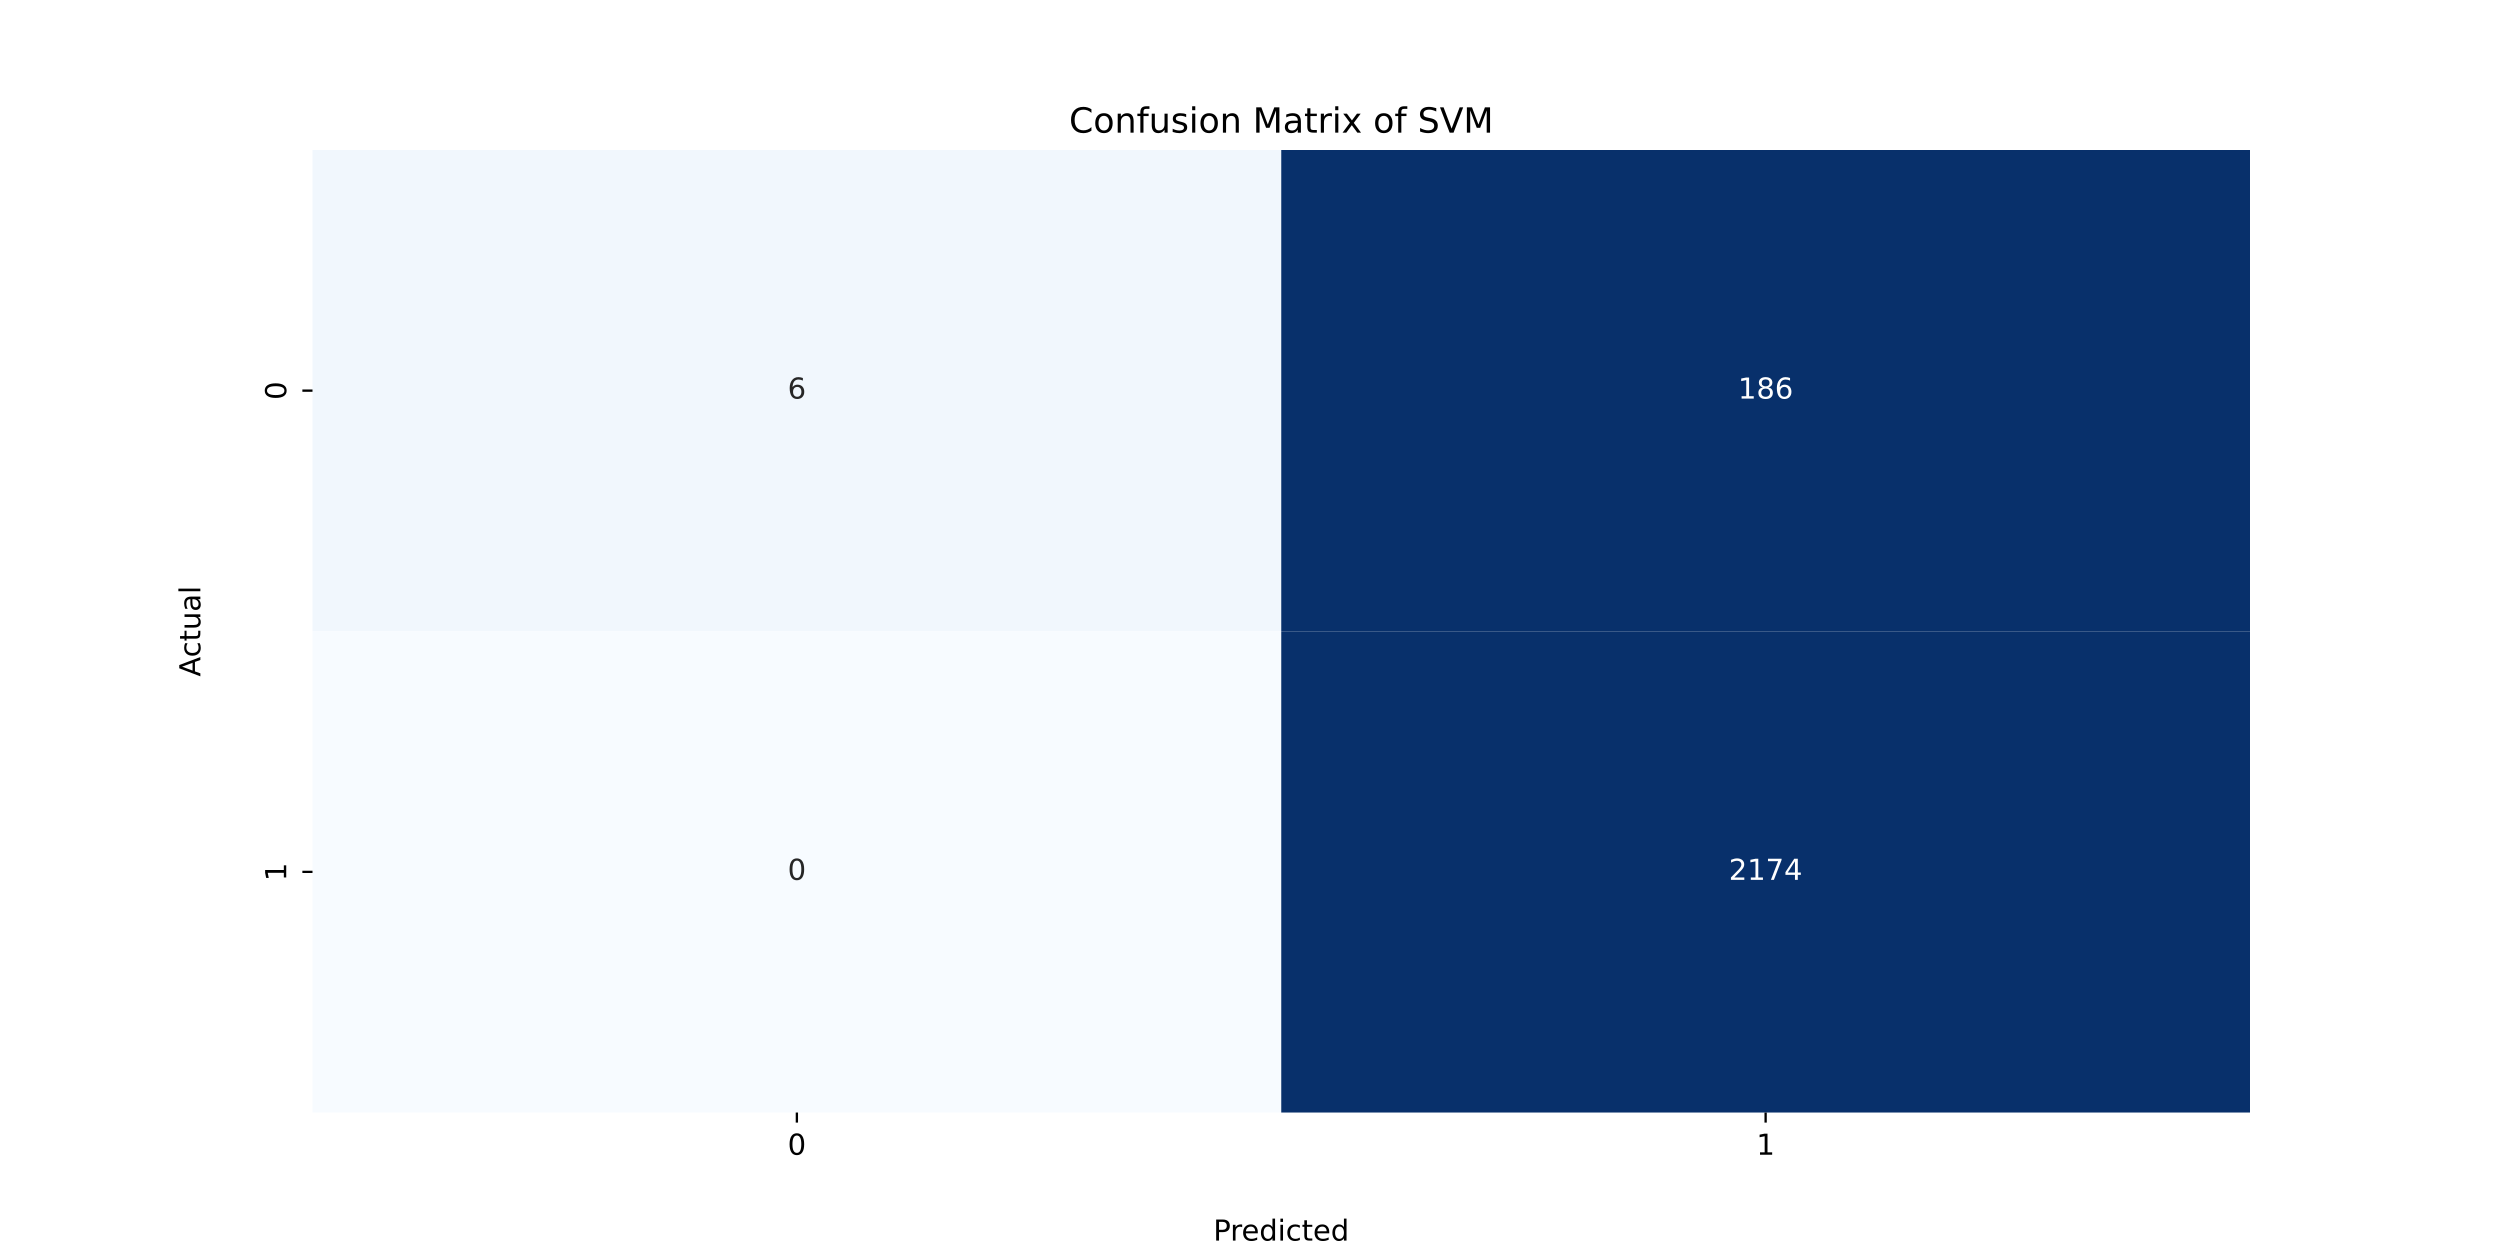
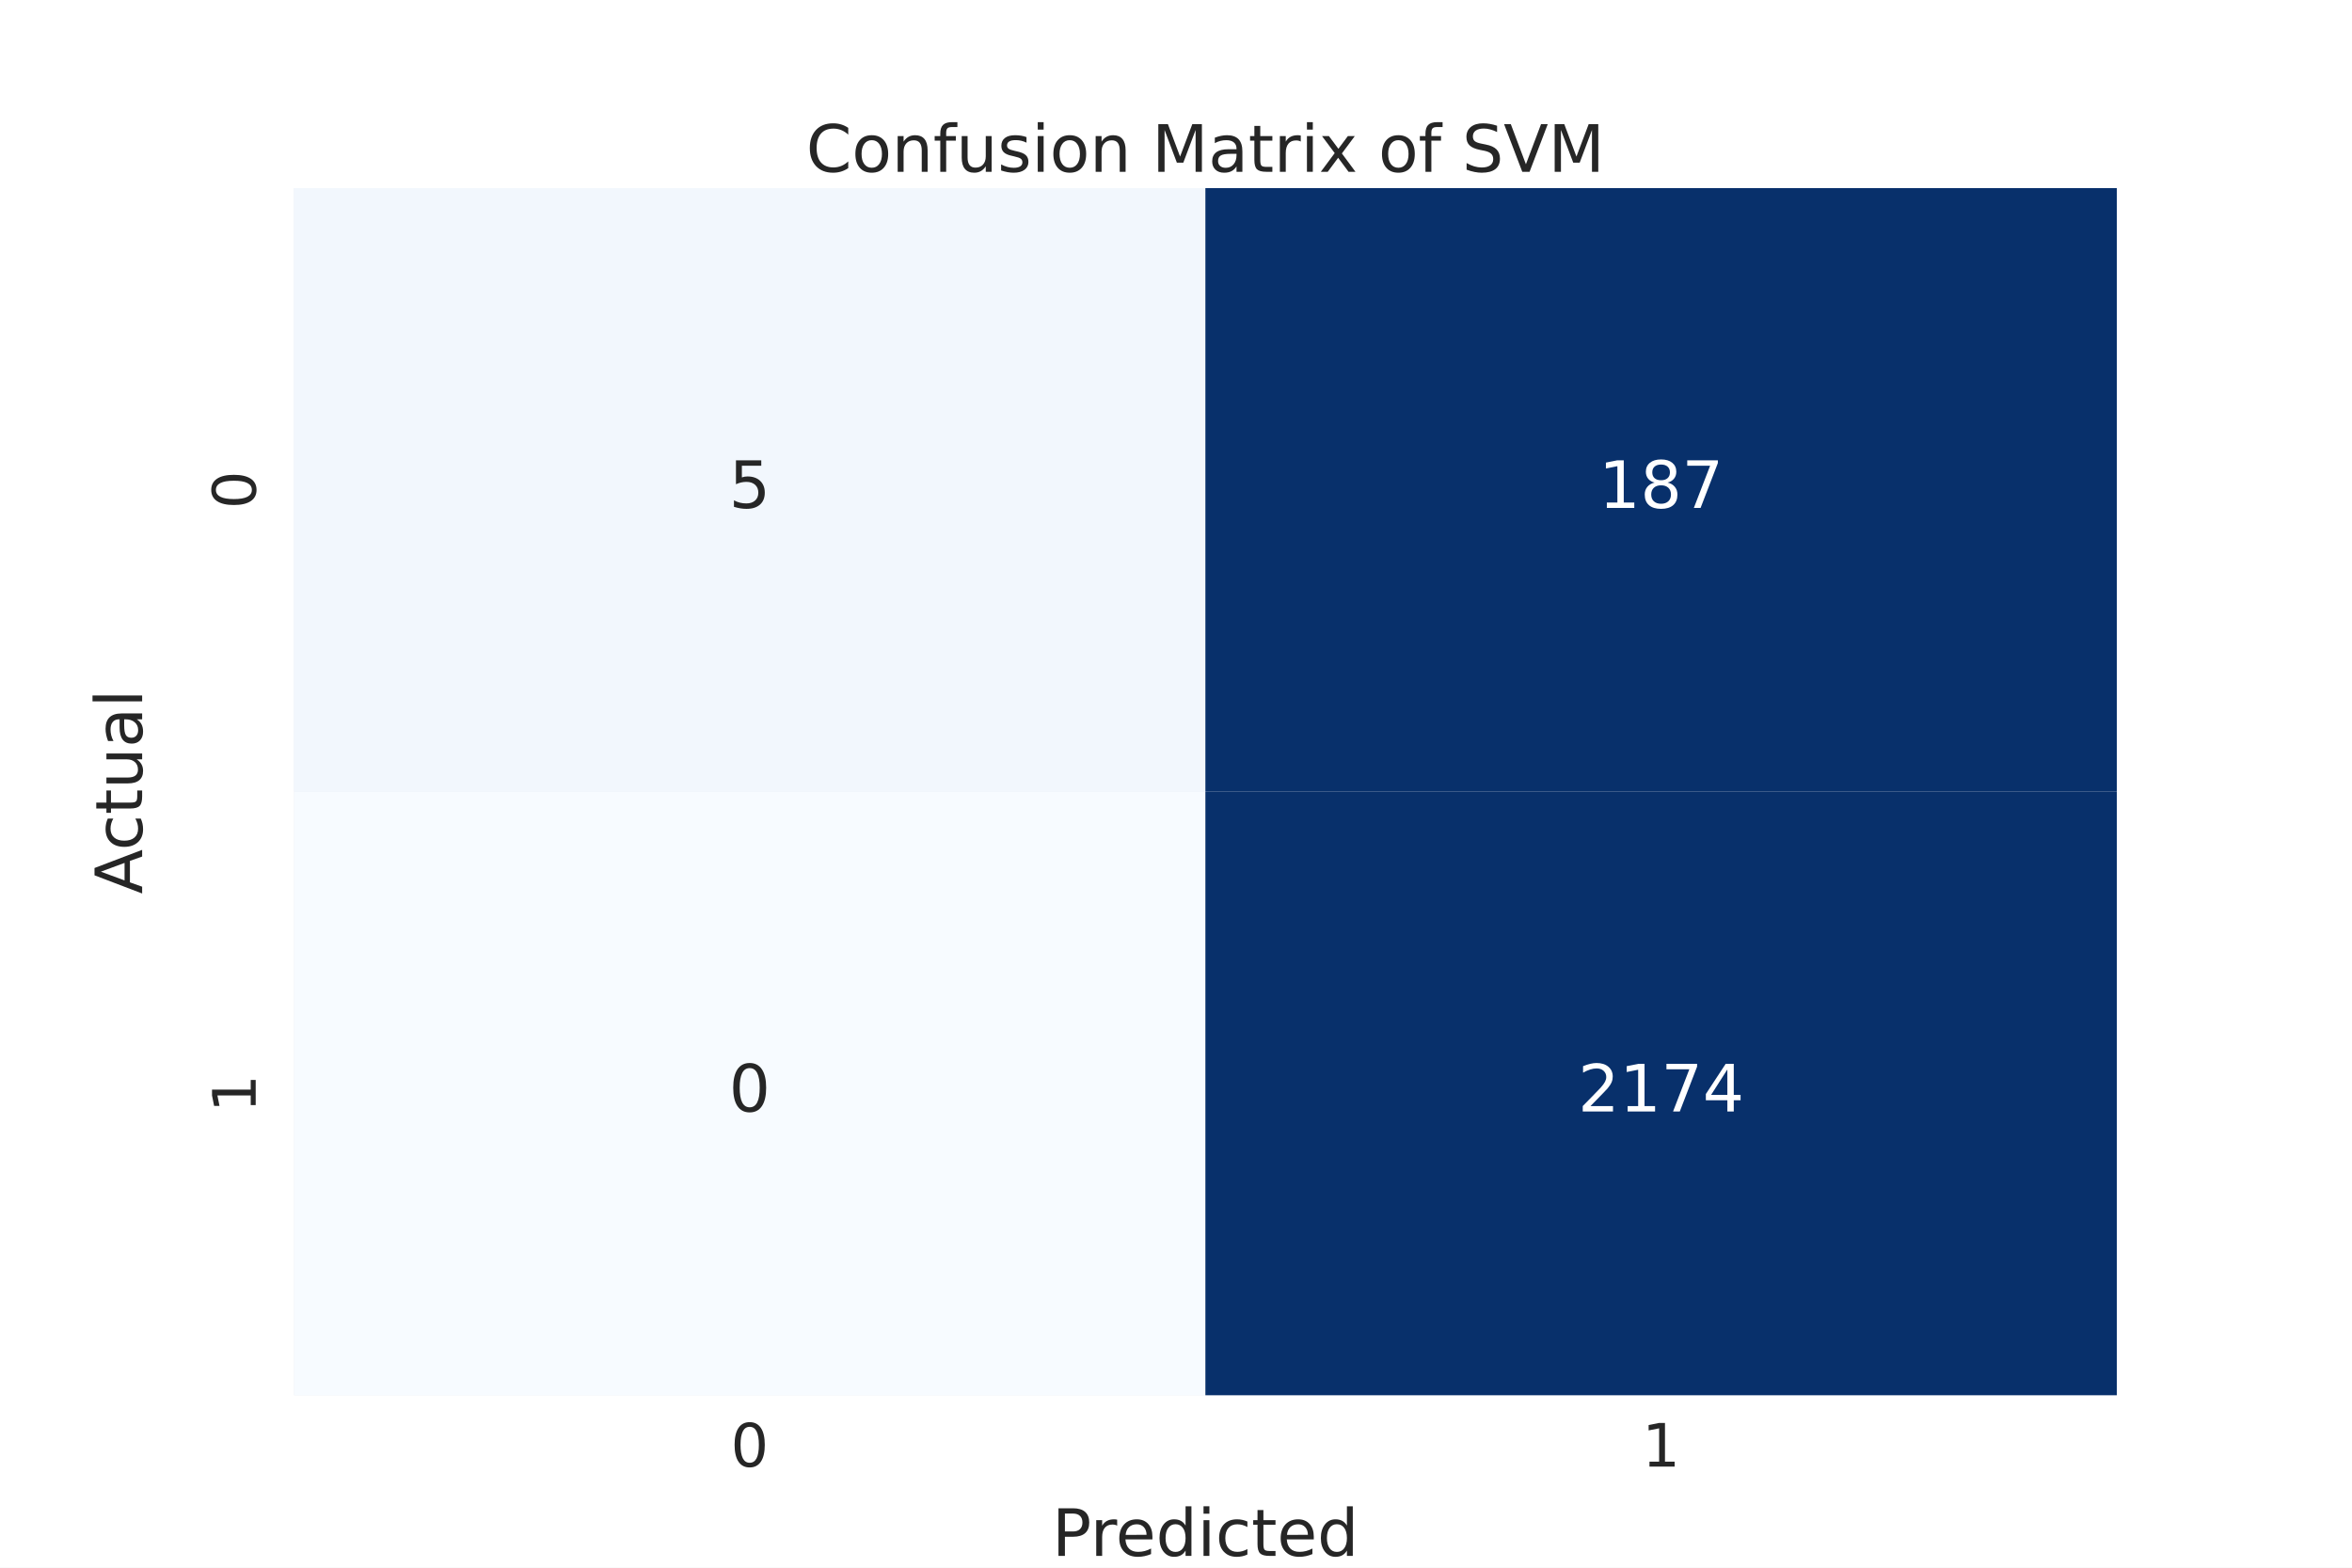
- <svg xmlns="http://www.w3.org/2000/svg" xmlns:xlink="http://www.w3.org/1999/xlink" width="864pt" height="432pt" viewBox="0 0 864 432" version="1.1">
+ <svg xmlns="http://www.w3.org/2000/svg" xmlns:xlink="http://www.w3.org/1999/xlink" width="864pt" height="576pt" viewBox="0 0 864 576" version="1.1">
  <defs>
    <style type="text/css">*{stroke-linejoin: round; stroke-linecap: butt}</style>
  </defs>
  <g id="figure_1">
    <g id="patch_1">
-       <path d="M 0 432  L 864 432  L 864 0  L 0 0  z " style="fill: #ffffff" />
+       <path d="M 0 576  L 864 576  L 864 0  L 0 0  z " style="fill: #ffffff" />
    </g>
    <g id="axes_1">
      <g id="patch_2">
-         <path d="M 108 384.48  L 777.6 384.48  L 777.6 51.84  L 108 51.84  z " style="fill: #ffffff" />
-       </g>
-       <g id="QuadMesh_1">
-         <path d="M 108 51.84  L 442.8 51.84  L 442.8 218.16  L 108 218.16  L 108 51.84  " clip-path="url(#p3688305502)" style="fill: #f1f7fd" />
-         <path d="M 442.8 51.84  L 777.6 51.84  L 777.6 218.16  L 442.8 218.16  L 442.8 51.84  " clip-path="url(#p3688305502)" style="fill: #08306b" />
-         <path d="M 108 218.16  L 442.8 218.16  L 442.8 384.48  L 108 384.48  L 108 218.16  " clip-path="url(#p3688305502)" style="fill: #f7fbff" />
-         <path d="M 442.8 218.16  L 777.6 218.16  L 777.6 384.48  L 442.8 384.48  L 442.8 218.16  " clip-path="url(#p3688305502)" style="fill: #08306b" />
+         <path d="M 108 512.64  L 777.6 512.64  L 777.6 69.12  L 108 69.12  z " style="fill: #eaeaf2" />
      </g>
      <g id="matplotlib.axis_1">
        <g id="xtick_1">
-           <g id="line2d_1">
-             <defs>
-               <path id="m9f84aaa6ec" d="M 0 0  L 0 3.5  " style="stroke: #000000; stroke-width: 0.8" />
-             </defs>
-             <g>
-               <use xlink:href="#m9f84aaa6ec" x="275.4" y="384.48" style="stroke: #000000; stroke-width: 0.8" />
-             </g>
-           </g>
          <g id="text_1">
-             <g transform="translate(272.2188 399.0784) scale(0.1 -0.1)">
+             <g style="fill: #262626" transform="translate(268.4013 538.8566) scale(0.22 -0.22)">
              <defs>
                <path id="DejaVuSans-30" d="M 2034 4250  Q 1547 4250 1301 3770  Q 1056 3291 1056 2328  Q 1056 1369 1301 889  Q 1547 409 2034 409  Q 2525 409 2770 889  Q 3016 1369 3016 2328  Q 3016 3291 2770 3770  Q 2525 4250 2034 4250  z M 2034 4750  Q 2819 4750 3233 4129  Q 3647 3509 3647 2328  Q 3647 1150 3233 529  Q 2819 -91 2034 -91  Q 1250 -91 836 529  Q 422 1150 422 2328  Q 422 3509 836 4129  Q 1250 4750 2034 4750  z " transform="scale(0.015625)" />
              </defs>
              <use xlink:href="#DejaVuSans-30" />
            </g>
          </g>
        </g>
        <g id="xtick_2">
-           <g id="line2d_2">
-             <g>
-               <use xlink:href="#m9f84aaa6ec" x="610.2" y="384.48" style="stroke: #000000; stroke-width: 0.8" />
-             </g>
-           </g>
          <g id="text_2">
-             <g transform="translate(607.0187 399.0784) scale(0.1 -0.1)">
+             <g style="fill: #262626" transform="translate(603.2012 538.8566) scale(0.22 -0.22)">
              <defs>
                <path id="DejaVuSans-31" d="M 794 531  L 1825 531  L 1825 4091  L 703 3866  L 703 4441  L 1819 4666  L 2450 4666  L 2450 531  L 3481 531  L 3481 0  L 794 0  L 794 531  z " transform="scale(0.015625)" />
              </defs>
              <use xlink:href="#DejaVuSans-31" />
            </g>
          </g>
        </g>
        <g id="text_3">
-           <g transform="translate(419.3297 428.7566) scale(0.1 -0.1)">
+           <g style="fill: #262626" transform="translate(386.4712 571.6681) scale(0.24 -0.24)">
            <defs>
              <path id="DejaVuSans-50" d="M 1259 4147  L 1259 2394  L 2053 2394  Q 2494 2394 2734 2622  Q 2975 2850 2975 3272  Q 2975 3691 2734 3919  Q 2494 4147 2053 4147  L 1259 4147  z M 628 4666  L 2053 4666  Q 2838 4666 3239 4311  Q 3641 3956 3641 3272  Q 3641 2581 3239 2228  Q 2838 1875 2053 1875  L 1259 1875  L 1259 0  L 628 0  L 628 4666  z " transform="scale(0.015625)" />
              <path id="DejaVuSans-72" d="M 2631 2963  Q 2534 3019 2420 3045  Q 2306 3072 2169 3072  Q 1681 3072 1420 2755  Q 1159 2438 1159 1844  L 1159 0  L 581 0  L 581 3500  L 1159 3500  L 1159 2956  Q 1341 3275 1631 3429  Q 1922 3584 2338 3584  Q 2397 3584 2469 3576  Q 2541 3569 2628 3553  L 2631 2963  z " transform="scale(0.015625)" />
              <path id="DejaVuSans-65" d="M 3597 1894  L 3597 1613  L 953 1613  Q 991 1019 1311 708  Q 1631 397 2203 397  Q 2534 397 2845 478  Q 3156 559 3463 722  L 3463 178  Q 3153 47 2828 -22  Q 2503 -91 2169 -91  Q 1331 -91 842 396  Q 353 884 353 1716  Q 353 2575 817 3079  Q 1281 3584 2069 3584  Q 2775 3584 3186 3129  Q 3597 2675 3597 1894  z M 3022 2063  Q 3016 2534 2758 2815  Q 2500 3097 2075 3097  Q 1594 3097 1305 2825  Q 1016 2553 972 2059  L 3022 2063  z " transform="scale(0.015625)" />
              <path id="DejaVuSans-64" d="M 2906 2969  L 2906 4863  L 3481 4863  L 3481 0  L 2906 0  L 2906 525  Q 2725 213 2448 61  Q 2172 -91 1784 -91  Q 1150 -91 751 415  Q 353 922 353 1747  Q 353 2572 751 3078  Q 1150 3584 1784 3584  Q 2172 3584 2448 3432  Q 2725 3281 2906 2969  z M 947 1747  Q 947 1113 1208 752  Q 1469 391 1925 391  Q 2381 391 2643 752  Q 2906 1113 2906 1747  Q 2906 2381 2643 2742  Q 2381 3103 1925 3103  Q 1469 3103 1208 2742  Q 947 2381 947 1747  z " transform="scale(0.015625)" />
              <path id="DejaVuSans-69" d="M 603 3500  L 1178 3500  L 1178 0  L 603 0  L 603 3500  z M 603 4863  L 1178 4863  L 1178 4134  L 603 4134  L 603 4863  z " transform="scale(0.015625)" />
              <path id="DejaVuSans-63" d="M 3122 3366  L 3122 2828  Q 2878 2963 2633 3030  Q 2388 3097 2138 3097  Q 1578 3097 1268 2742  Q 959 2388 959 1747  Q 959 1106 1268 751  Q 1578 397 2138 397  Q 2388 397 2633 464  Q 2878 531 3122 666  L 3122 134  Q 2881 22 2623 -34  Q 2366 -91 2075 -91  Q 1284 -91 818 406  Q 353 903 353 1747  Q 353 2603 823 3093  Q 1294 3584 2113 3584  Q 2378 3584 2631 3529  Q 2884 3475 3122 3366  z " transform="scale(0.015625)" />
              <path id="DejaVuSans-74" d="M 1172 4494  L 1172 3500  L 2356 3500  L 2356 3053  L 1172 3053  L 1172 1153  Q 1172 725 1289 603  Q 1406 481 1766 481  L 2356 481  L 2356 0  L 1766 0  Q 1100 0 847 248  Q 594 497 594 1153  L 594 3053  L 172 3053  L 172 3500  L 594 3500  L 594 4494  L 1172 4494  z " transform="scale(0.015625)" />
            </defs>
            <use xlink:href="#DejaVuSans-50" />
            <use xlink:href="#DejaVuSans-72" x="58.553" />
            <use xlink:href="#DejaVuSans-65" x="97.416" />
            <use xlink:href="#DejaVuSans-64" x="158.939" />
            <use xlink:href="#DejaVuSans-69" x="222.416" />
            <use xlink:href="#DejaVuSans-63" x="250.199" />
            <use xlink:href="#DejaVuSans-74" x="305.18" />
            <use xlink:href="#DejaVuSans-65" x="344.389" />
            <use xlink:href="#DejaVuSans-64" x="405.912" />
          </g>
        </g>
      </g>
      <g id="matplotlib.axis_2">
        <g id="ytick_1">
-           <g id="line2d_3">
-             <defs>
-               <path id="m2f701eaa15" d="M 0 0  L -3.5 0  " style="stroke: #000000; stroke-width: 0.8" />
-             </defs>
-             <g>
-               <use xlink:href="#m2f701eaa15" x="108" y="135" style="stroke: #000000; stroke-width: 0.8" />
-             </g>
-           </g>
          <g id="text_4">
-             <g transform="translate(98.92031 138.1813) rotate(-90) scale(0.1 -0.1)">
+             <g style="fill: #262626" transform="translate(93.92469 186.9988) rotate(-90) scale(0.22 -0.22)">
              <use xlink:href="#DejaVuSans-30" />
            </g>
          </g>
        </g>
        <g id="ytick_2">
-           <g id="line2d_4">
-             <g>
-               <use xlink:href="#m2f701eaa15" x="108" y="301.32" style="stroke: #000000; stroke-width: 0.8" />
-             </g>
-           </g>
          <g id="text_5">
-             <g transform="translate(98.92031 304.5013) rotate(-90) scale(0.1 -0.1)">
+             <g style="fill: #262626" transform="translate(93.92469 408.7588) rotate(-90) scale(0.22 -0.22)">
              <use xlink:href="#DejaVuSans-31" />
            </g>
          </g>
        </g>
        <g id="text_6">
-           <g transform="translate(69.24219 233.8241) rotate(-90) scale(0.1 -0.1)">
+           <g style="fill: #262626" transform="translate(52.21688 328.4737) rotate(-90) scale(0.24 -0.24)">
            <defs>
              <path id="DejaVuSans-41" d="M 2188 4044  L 1331 1722  L 3047 1722  L 2188 4044  z M 1831 4666  L 2547 4666  L 4325 0  L 3669 0  L 3244 1197  L 1141 1197  L 716 0  L 50 0  L 1831 4666  z " transform="scale(0.015625)" />
              <path id="DejaVuSans-75" d="M 544 1381  L 544 3500  L 1119 3500  L 1119 1403  Q 1119 906 1312 657  Q 1506 409 1894 409  Q 2359 409 2629 706  Q 2900 1003 2900 1516  L 2900 3500  L 3475 3500  L 3475 0  L 2900 0  L 2900 538  Q 2691 219 2414 64  Q 2138 -91 1772 -91  Q 1169 -91 856 284  Q 544 659 544 1381  z M 1991 3584  L 1991 3584  z " transform="scale(0.015625)" />
              <path id="DejaVuSans-61" d="M 2194 1759  Q 1497 1759 1228 1600  Q 959 1441 959 1056  Q 959 750 1161 570  Q 1363 391 1709 391  Q 2188 391 2477 730  Q 2766 1069 2766 1631  L 2766 1759  L 2194 1759  z M 3341 1997  L 3341 0  L 2766 0  L 2766 531  Q 2569 213 2275 61  Q 1981 -91 1556 -91  Q 1019 -91 701 211  Q 384 513 384 1019  Q 384 1609 779 1909  Q 1175 2209 1959 2209  L 2766 2209  L 2766 2266  Q 2766 2663 2505 2880  Q 2244 3097 1772 3097  Q 1472 3097 1187 3025  Q 903 2953 641 2809  L 641 3341  Q 956 3463 1253 3523  Q 1550 3584 1831 3584  Q 2591 3584 2966 3190  Q 3341 2797 3341 1997  z " transform="scale(0.015625)" />
              <path id="DejaVuSans-6c" d="M 603 4863  L 1178 4863  L 1178 0  L 603 0  L 603 4863  z " transform="scale(0.015625)" />
            </defs>
            <use xlink:href="#DejaVuSans-41" />
            <use xlink:href="#DejaVuSans-63" x="66.658" />
            <use xlink:href="#DejaVuSans-74" x="121.639" />
            <use xlink:href="#DejaVuSans-75" x="160.848" />
            <use xlink:href="#DejaVuSans-61" x="224.227" />
            <use xlink:href="#DejaVuSans-6c" x="285.506" />
          </g>
        </g>
      </g>
+       <g id="QuadMesh_1">
+         <path d="M 108 69.12  L 442.8 69.12  L 442.8 290.88  L 108 290.88  L 108 69.12  " clip-path="url(#p9ece0b0bdb)" style="fill: #f2f7fd" />
+         <path d="M 442.8 69.12  L 777.6 69.12  L 777.6 290.88  L 442.8 290.88  L 442.8 69.12  " clip-path="url(#p9ece0b0bdb)" style="fill: #08306b" />
+         <path d="M 108 290.88  L 442.8 290.88  L 442.8 512.64  L 108 512.64  L 108 290.88  " clip-path="url(#p9ece0b0bdb)" style="fill: #f7fbff" />
+         <path d="M 442.8 290.88  L 777.6 290.88  L 777.6 512.64  L 442.8 512.64  L 442.8 290.88  " clip-path="url(#p9ece0b0bdb)" style="fill: #08306b" />
+       </g>
      <g id="text_7">
-         <g style="fill: #262626" transform="translate(272.2188 137.7594) scale(0.1 -0.1)">
+         <g style="fill: #262626" transform="translate(267.765 186.6225) scale(0.24 -0.24)">
          <defs>
-             <path id="DejaVuSans-36" d="M 2113 2584  Q 1688 2584 1439 2293  Q 1191 2003 1191 1497  Q 1191 994 1439 701  Q 1688 409 2113 409  Q 2538 409 2786 701  Q 3034 994 3034 1497  Q 3034 2003 2786 2293  Q 2538 2584 2113 2584  z M 3366 4563  L 3366 3988  Q 3128 4100 2886 4159  Q 2644 4219 2406 4219  Q 1781 4219 1451 3797  Q 1122 3375 1075 2522  Q 1259 2794 1537 2939  Q 1816 3084 2150 3084  Q 2853 3084 3261 2657  Q 3669 2231 3669 1497  Q 3669 778 3244 343  Q 2819 -91 2113 -91  Q 1303 -91 875 529  Q 447 1150 447 2328  Q 447 3434 972 4092  Q 1497 4750 2381 4750  Q 2619 4750 2861 4703  Q 3103 4656 3366 4563  z " transform="scale(0.015625)" />
+             <path id="DejaVuSans-35" d="M 691 4666  L 3169 4666  L 3169 4134  L 1269 4134  L 1269 2991  Q 1406 3038 1543 3061  Q 1681 3084 1819 3084  Q 2600 3084 3056 2656  Q 3513 2228 3513 1497  Q 3513 744 3044 326  Q 2575 -91 1722 -91  Q 1428 -91 1123 -41  Q 819 9 494 109  L 494 744  Q 775 591 1075 516  Q 1375 441 1709 441  Q 2250 441 2565 725  Q 2881 1009 2881 1497  Q 2881 1984 2565 2268  Q 2250 2553 1709 2553  Q 1456 2553 1204 2497  Q 953 2441 691 2322  L 691 4666  z " transform="scale(0.015625)" />
          </defs>
-           <use xlink:href="#DejaVuSans-36" />
+           <use xlink:href="#DejaVuSans-35" />
        </g>
      </g>
      <g id="text_8">
-         <g style="fill: #ffffff" transform="translate(600.6562 137.7594) scale(0.1 -0.1)">
+         <g style="fill: #ffffff" transform="translate(587.295 186.6225) scale(0.24 -0.24)">
          <defs>
            <path id="DejaVuSans-38" d="M 2034 2216  Q 1584 2216 1326 1975  Q 1069 1734 1069 1313  Q 1069 891 1326 650  Q 1584 409 2034 409  Q 2484 409 2743 651  Q 3003 894 3003 1313  Q 3003 1734 2745 1975  Q 2488 2216 2034 2216  z M 1403 2484  Q 997 2584 770 2862  Q 544 3141 544 3541  Q 544 4100 942 4425  Q 1341 4750 2034 4750  Q 2731 4750 3128 4425  Q 3525 4100 3525 3541  Q 3525 3141 3298 2862  Q 3072 2584 2669 2484  Q 3125 2378 3379 2068  Q 3634 1759 3634 1313  Q 3634 634 3220 271  Q 2806 -91 2034 -91  Q 1263 -91 848 271  Q 434 634 434 1313  Q 434 1759 690 2068  Q 947 2378 1403 2484  z M 1172 3481  Q 1172 3119 1398 2916  Q 1625 2713 2034 2713  Q 2441 2713 2670 2916  Q 2900 3119 2900 3481  Q 2900 3844 2670 4047  Q 2441 4250 2034 4250  Q 1625 4250 1398 4047  Q 1172 3844 1172 3481  z " transform="scale(0.015625)" />
+             <path id="DejaVuSans-37" d="M 525 4666  L 3525 4666  L 3525 4397  L 1831 0  L 1172 0  L 2766 4134  L 525 4134  L 525 4666  z " transform="scale(0.015625)" />
          </defs>
          <use xlink:href="#DejaVuSans-31" />
          <use xlink:href="#DejaVuSans-38" x="63.623" />
-           <use xlink:href="#DejaVuSans-36" x="127.246" />
+           <use xlink:href="#DejaVuSans-37" x="127.246" />
        </g>
      </g>
      <g id="text_9">
-         <g style="fill: #262626" transform="translate(272.2188 304.0794) scale(0.1 -0.1)">
+         <g style="fill: #262626" transform="translate(267.765 408.3825) scale(0.24 -0.24)">
          <use xlink:href="#DejaVuSans-30" />
        </g>
      </g>
      <g id="text_10">
-         <g style="fill: #ffffff" transform="translate(597.475 304.0794) scale(0.1 -0.1)">
+         <g style="fill: #ffffff" transform="translate(579.66 408.3825) scale(0.24 -0.24)">
          <defs>
            <path id="DejaVuSans-32" d="M 1228 531  L 3431 531  L 3431 0  L 469 0  L 469 531  Q 828 903 1448 1529  Q 2069 2156 2228 2338  Q 2531 2678 2651 2914  Q 2772 3150 2772 3378  Q 2772 3750 2511 3984  Q 2250 4219 1831 4219  Q 1534 4219 1204 4116  Q 875 4013 500 3803  L 500 4441  Q 881 4594 1212 4672  Q 1544 4750 1819 4750  Q 2544 4750 2975 4387  Q 3406 4025 3406 3419  Q 3406 3131 3298 2873  Q 3191 2616 2906 2266  Q 2828 2175 2409 1742  Q 1991 1309 1228 531  z " transform="scale(0.015625)" />
-             <path id="DejaVuSans-37" d="M 525 4666  L 3525 4666  L 3525 4397  L 1831 0  L 1172 0  L 2766 4134  L 525 4134  L 525 4666  z " transform="scale(0.015625)" />
            <path id="DejaVuSans-34" d="M 2419 4116  L 825 1625  L 2419 1625  L 2419 4116  z M 2253 4666  L 3047 4666  L 3047 1625  L 3713 1625  L 3713 1100  L 3047 1100  L 3047 0  L 2419 0  L 2419 1100  L 313 1100  L 313 1709  L 2253 4666  z " transform="scale(0.015625)" />
          </defs>
          <use xlink:href="#DejaVuSans-32" />
          <use xlink:href="#DejaVuSans-31" x="63.623" />
          <use xlink:href="#DejaVuSans-37" x="127.246" />
          <use xlink:href="#DejaVuSans-34" x="190.869" />
        </g>
      </g>
      <g id="text_11">
-         <g transform="translate(369.4706 45.84) scale(0.12 -0.12)">
+         <g style="fill: #262626" transform="translate(296.1413 63.12) scale(0.24 -0.24)">
          <defs>
            <path id="DejaVuSans-43" d="M 4122 4306  L 4122 3641  Q 3803 3938 3442 4084  Q 3081 4231 2675 4231  Q 1875 4231 1450 3742  Q 1025 3253 1025 2328  Q 1025 1406 1450 917  Q 1875 428 2675 428  Q 3081 428 3442 575  Q 3803 722 4122 1019  L 4122 359  Q 3791 134 3420 21  Q 3050 -91 2638 -91  Q 1578 -91 968 557  Q 359 1206 359 2328  Q 359 3453 968 4101  Q 1578 4750 2638 4750  Q 3056 4750 3426 4639  Q 3797 4528 4122 4306  z " transform="scale(0.015625)" />
            <path id="DejaVuSans-6f" d="M 1959 3097  Q 1497 3097 1228 2736  Q 959 2375 959 1747  Q 959 1119 1226 758  Q 1494 397 1959 397  Q 2419 397 2687 759  Q 2956 1122 2956 1747  Q 2956 2369 2687 2733  Q 2419 3097 1959 3097  z M 1959 3584  Q 2709 3584 3137 3096  Q 3566 2609 3566 1747  Q 3566 888 3137 398  Q 2709 -91 1959 -91  Q 1206 -91 779 398  Q 353 888 353 1747  Q 353 2609 779 3096  Q 1206 3584 1959 3584  z " transform="scale(0.015625)" />
            <path id="DejaVuSans-6e" d="M 3513 2113  L 3513 0  L 2938 0  L 2938 2094  Q 2938 2591 2744 2837  Q 2550 3084 2163 3084  Q 1697 3084 1428 2787  Q 1159 2491 1159 1978  L 1159 0  L 581 0  L 581 3500  L 1159 3500  L 1159 2956  Q 1366 3272 1645 3428  Q 1925 3584 2291 3584  Q 2894 3584 3203 3211  Q 3513 2838 3513 2113  z " transform="scale(0.015625)" />
            <path id="DejaVuSans-66" d="M 2375 4863  L 2375 4384  L 1825 4384  Q 1516 4384 1395 4259  Q 1275 4134 1275 3809  L 1275 3500  L 2222 3500  L 2222 3053  L 1275 3053  L 1275 0  L 697 0  L 697 3053  L 147 3053  L 147 3500  L 697 3500  L 697 3744  Q 697 4328 969 4595  Q 1241 4863 1831 4863  L 2375 4863  z " transform="scale(0.015625)" />
            <path id="DejaVuSans-73" d="M 2834 3397  L 2834 2853  Q 2591 2978 2328 3040  Q 2066 3103 1784 3103  Q 1356 3103 1142 2972  Q 928 2841 928 2578  Q 928 2378 1081 2264  Q 1234 2150 1697 2047  L 1894 2003  Q 2506 1872 2764 1633  Q 3022 1394 3022 966  Q 3022 478 2636 193  Q 2250 -91 1575 -91  Q 1294 -91 989 -36  Q 684 19 347 128  L 347 722  Q 666 556 975 473  Q 1284 391 1588 391  Q 1994 391 2212 530  Q 2431 669 2431 922  Q 2431 1156 2273 1281  Q 2116 1406 1581 1522  L 1381 1569  Q 847 1681 609 1914  Q 372 2147 372 2553  Q 372 3047 722 3315  Q 1072 3584 1716 3584  Q 2034 3584 2315 3537  Q 2597 3491 2834 3397  z " transform="scale(0.015625)" />
            <path id="DejaVuSans-20" transform="scale(0.015625)" />
            <path id="DejaVuSans-4d" d="M 628 4666  L 1569 4666  L 2759 1491  L 3956 4666  L 4897 4666  L 4897 0  L 4281 0  L 4281 4097  L 3078 897  L 2444 897  L 1241 4097  L 1241 0  L 628 0  L 628 4666  z " transform="scale(0.015625)" />
            <path id="DejaVuSans-78" d="M 3513 3500  L 2247 1797  L 3578 0  L 2900 0  L 1881 1375  L 863 0  L 184 0  L 1544 1831  L 300 3500  L 978 3500  L 1906 2253  L 2834 3500  L 3513 3500  z " transform="scale(0.015625)" />
            <path id="DejaVuSans-53" d="M 3425 4513  L 3425 3897  Q 3066 4069 2747 4153  Q 2428 4238 2131 4238  Q 1616 4238 1336 4038  Q 1056 3838 1056 3469  Q 1056 3159 1242 3001  Q 1428 2844 1947 2747  L 2328 2669  Q 3034 2534 3370 2195  Q 3706 1856 3706 1288  Q 3706 609 3251 259  Q 2797 -91 1919 -91  Q 1588 -91 1214 -16  Q 841 59 441 206  L 441 856  Q 825 641 1194 531  Q 1563 422 1919 422  Q 2459 422 2753 634  Q 3047 847 3047 1241  Q 3047 1584 2836 1778  Q 2625 1972 2144 2069  L 1759 2144  Q 1053 2284 737 2584  Q 422 2884 422 3419  Q 422 4038 858 4394  Q 1294 4750 2059 4750  Q 2388 4750 2728 4690  Q 3069 4631 3425 4513  z " transform="scale(0.015625)" />
            <path id="DejaVuSans-56" d="M 1831 0  L 50 4666  L 709 4666  L 2188 738  L 3669 4666  L 4325 4666  L 2547 0  L 1831 0  z " transform="scale(0.015625)" />
          </defs>
          <use xlink:href="#DejaVuSans-43" />
          <use xlink:href="#DejaVuSans-6f" x="69.824" />
          <use xlink:href="#DejaVuSans-6e" x="131.006" />
          <use xlink:href="#DejaVuSans-66" x="194.385" />
          <use xlink:href="#DejaVuSans-75" x="229.59" />
          <use xlink:href="#DejaVuSans-73" x="292.969" />
          <use xlink:href="#DejaVuSans-69" x="345.068" />
          <use xlink:href="#DejaVuSans-6f" x="372.852" />
          <use xlink:href="#DejaVuSans-6e" x="434.033" />
          <use xlink:href="#DejaVuSans-20" x="497.412" />
          <use xlink:href="#DejaVuSans-4d" x="529.199" />
          <use xlink:href="#DejaVuSans-61" x="615.479" />
          <use xlink:href="#DejaVuSans-74" x="676.758" />
          <use xlink:href="#DejaVuSans-72" x="715.967" />
          <use xlink:href="#DejaVuSans-69" x="757.08" />
          <use xlink:href="#DejaVuSans-78" x="784.863" />
          <use xlink:href="#DejaVuSans-20" x="844.043" />
          <use xlink:href="#DejaVuSans-6f" x="875.83" />
          <use xlink:href="#DejaVuSans-66" x="937.012" />
          <use xlink:href="#DejaVuSans-20" x="972.217" />
          <use xlink:href="#DejaVuSans-53" x="1004.004" />
          <use xlink:href="#DejaVuSans-56" x="1067.48" />
          <use xlink:href="#DejaVuSans-4d" x="1135.889" />
        </g>
      </g>
    </g>
  </g>
  <defs>
-     <clipPath id="p3688305502">
-       <rect x="108" y="51.84" width="669.6" height="332.64" />
+     <clipPath id="p9ece0b0bdb">
+       <rect x="108" y="69.12" width="669.6" height="443.52" />
    </clipPath>
  </defs>
</svg>
